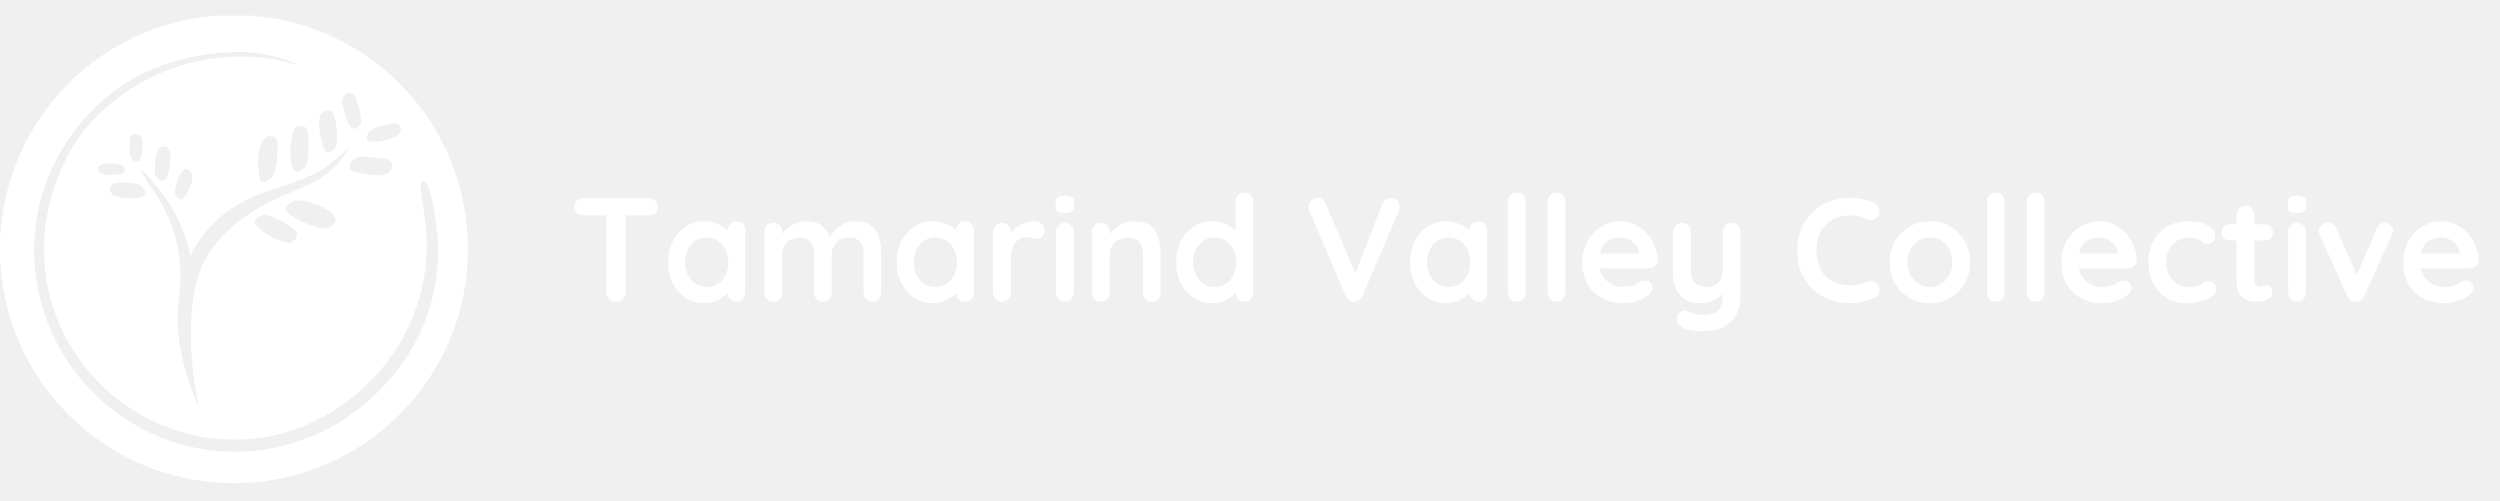
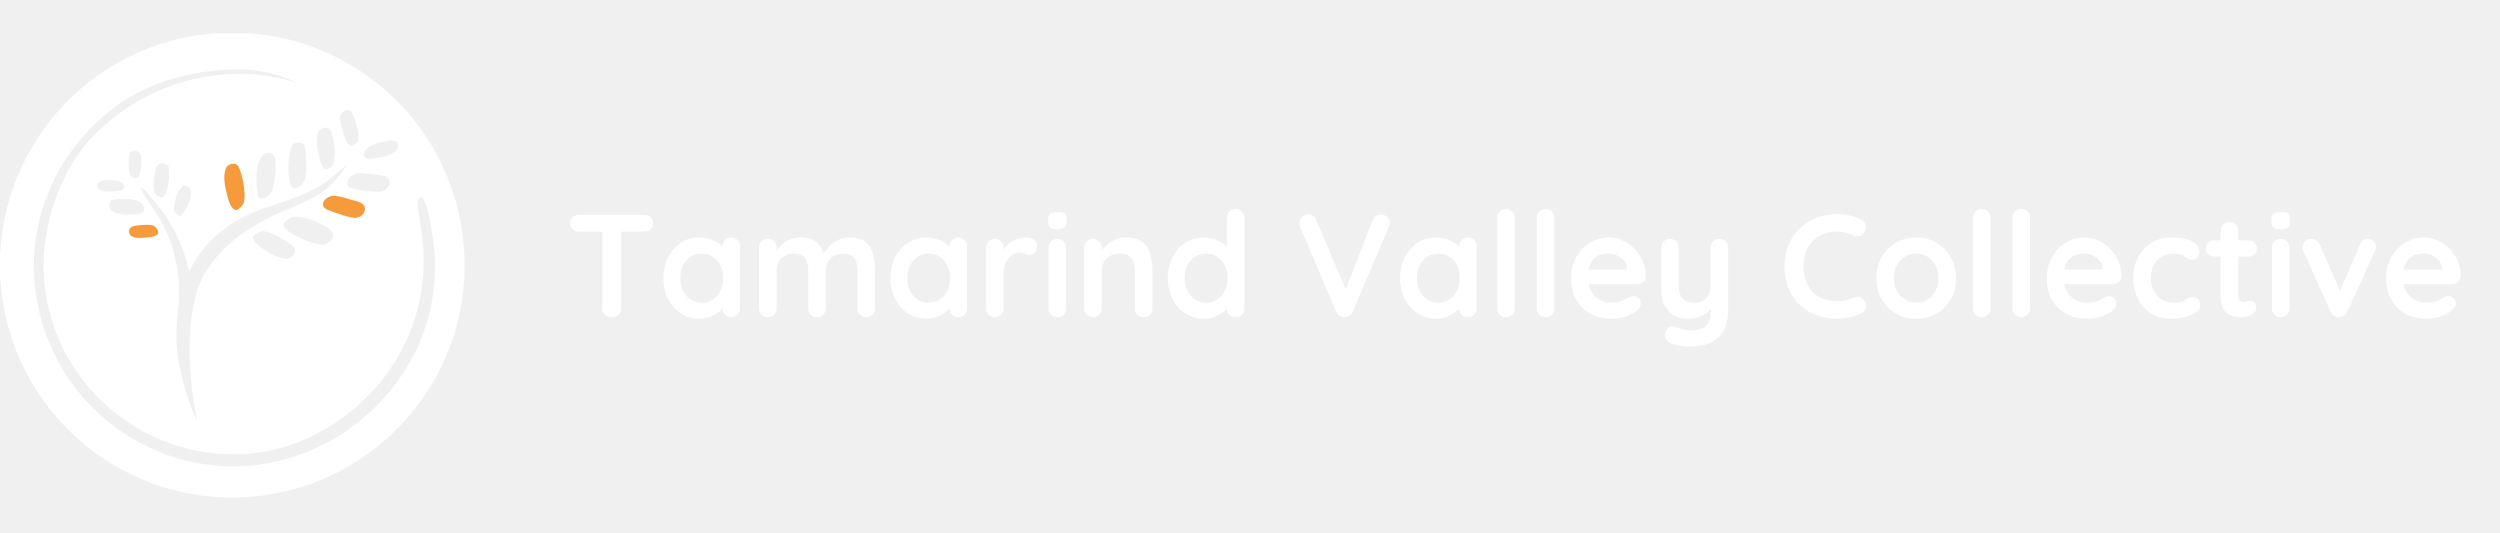
- <svg xmlns="http://www.w3.org/2000/svg" width="1278.42" height="255.77" viewBox="0 0 1278.42 255.77">
-   <g transform="translate(0 8.00) scale(0.234375)">
+ <svg xmlns="http://www.w3.org/2000/svg" width="300.43" height="63.95" viewBox="0 0 300.43 63.95">
+   <g transform="translate(0 4.00) scale(0.054688)">
    <path fill="#FFFFFF" transform="matrix(1.47338 0 0 1.47406 0 3.05176e-05)" d="M316.103 0L376.602 0C379.765 1.113 386.51 1.479 390.022 1.842C393.973 2.27 397.911 2.807 401.833 3.451C416.904 5.84 431.799 9.231 446.419 13.601C535.829 40.609 610.597 102.483 653.858 185.262C696.264 267.101 704.567 362.394 676.954 450.334C649.125 537.46 588.119 610.131 507.131 652.629C424.631 695.557 328.411 703.783 239.822 675.482C151.901 646.849 78.968 584.441 37.084 502.004C21.009 470.236 9.979 436.159 4.391 400.997C3.241 393.934 2.307 386.838 1.591 379.718C1.295 376.477 0.833 365.922 0 363.286L0 327.28C0.885 324.494 1.456 314.049 1.795 310.571C2.552 302.594 3.61 294.649 4.968 286.752C12.027 245.075 26.717 205.059 48.301 168.714C93.956 91.671 167.687 35.315 254.01 11.479C267.394 7.747 281.005 4.878 294.757 2.889C300.948 1.982 310.382 1.603 316.103 0ZM628.516 295.901C640.273 370.693 621.55 447.076 576.538 507.952C564.959 523.847 555.265 534.709 541.078 548.087C499.615 587.183 446.607 615.542 390.083 624.377C317.031 635.524 242.53 617.419 182.741 573.99C176.664 569.549 169.388 564.134 163.687 559.246C112.279 515.365 78.369 454.457 68.147 387.644C56.827 314.812 77.051 235.284 120.012 175.435C129.454 162.28 141.177 150.447 153.186 139.611C196.702 99.944 250.815 73.792 308.932 64.341C354.666 57.297 397.463 59.556 441.57 73.465C438.135 70.993 430.86 68.298 426.653 66.731C401.646 57.444 375.088 53.046 348.422 53.778C341.182 54.152 333.969 54.519 326.77 55.099C268.246 59.809 210.176 78.751 163.812 115.54C149.884 126.591 136.999 139.322 125.03 152.58C74.118 209.426 47.468 283.937 50.78 360.178C54.471 440.604 90.386 516.158 150.426 569.797C208.719 622.015 285.245 649.151 363.411 645.318C443.979 640.268 519.283 603.573 572.908 543.232C616.406 494.588 642.42 437.288 647.74 372.109C648.857 359.292 649.103 346.413 648.476 333.562C647.575 317.749 640.724 255.968 629.806 245.84C629.052 245.14 628.244 244.647 627.177 244.704C626.088 244.762 625.238 245.303 624.586 246.15C623.395 247.695 623.044 249.936 622.978 251.831C622.699 259.86 624.586 268.686 625.808 276.612C626.798 283.038 627.606 289.467 628.516 295.901ZM282.095 355.536C273.943 315.688 255.317 279.771 229.036 248.93C223.498 242.431 216.783 232.703 209.224 228.853C213.354 241.924 228.449 260.051 236.046 272.585C257.916 308.666 268.775 351.848 266.952 393.993C266.77 398.215 266.518 403.938 265.934 407.963C264.482 421.56 262.944 435.26 263.023 448.931C263.217 482.277 270.594 515.458 281.592 546.828C285.345 557.531 288.694 566.97 293.933 577.103C281.955 517.768 276.177 442.745 293.823 384.222C304.885 347.536 337.29 313.765 368.916 293.394C384.805 283.185 401.479 274.254 418.78 266.683C456.081 250.255 484.554 242.527 509.54 207.328C510.988 205.288 516.693 198.385 516.366 196.436C501.052 209.676 486.649 222.802 468.576 232.379C444.31 245.239 418.019 252.203 392.22 261.375C343.944 278.536 304.258 308.407 282.095 355.536ZM202.172 269.938C207.616 269.151 215.95 268.504 214.879 260.874C214.371 257.257 211.493 253.6 208.478 251.603C199.967 246.472 185.747 246.692 176.144 247.21C173.082 247.32 167.136 247.306 165.355 250.419C153.426 271.274 191.544 271.095 202.172 269.938ZM516.446 114.467C499.992 119.787 509.215 136.574 511.744 148.631C512.804 153.684 518.535 168.19 525.119 167.591C528.041 166.224 533.741 163.319 534.246 159.731C535.958 147.552 530.881 132.298 526.339 120.965C524.395 116.114 521.233 114.46 516.446 114.467ZM483.275 314.896C490.362 313.113 499.015 307.046 496.429 298.672C494.071 291.039 482.116 286.197 475.663 282.645C464.476 277.191 449.092 273.035 436.707 273.543C432.278 274.981 420.905 281.937 423.402 287.312C427.441 296.004 441.367 301.793 449.67 306.001C458.797 310.234 473.637 315.705 483.275 314.896ZM241.557 244.765C251.105 241.848 253.657 209.312 251.848 200.248C251.029 196.142 244.343 193.572 240.47 193.462C237.324 194.549 235.233 195.334 233.868 198.698C230.942 205.91 229.996 213.989 229.362 221.704C228.432 233.009 228.242 242.057 241.557 244.765ZM553.431 186.758C563.674 185.957 583.22 182.94 590.463 175.105C596.513 168.56 594.035 157.981 582.66 159.944C570.794 161.557 542.28 165.655 543.003 181.879C543.204 186.374 549.927 187.226 553.431 186.758ZM426.37 336.429C436.06 336.552 445.9 324.153 435.423 316.127C424.515 307.77 404.869 295.466 391.094 294.987C387.343 295.796 374.668 301.311 377.213 306.231C382.225 315.917 395.682 324.198 405 329.29C412.611 333.249 418.861 334.798 426.37 336.429ZM269.732 272.343C276.801 264.545 291.45 240.591 281.407 229.534C280.362 228.384 275.705 226.594 274.033 226.597C265.794 232.538 261.521 246.335 259.683 255.909C259.116 258.862 258.703 264.125 260.612 266.501C262.408 268.735 266.175 271.734 268.944 272.55L269.732 272.343ZM202.95 216.15C203.959 216.04 205.795 215.875 206.374 214.868C211.054 206.724 210.981 195.57 210.656 186.455C210.441 180.426 207.072 174.347 200.21 174.853C196.354 175.458 193.874 176.505 193.001 180.61C191.317 188.538 191.397 197.166 192.514 205.166C193.42 211.658 196.339 215.308 202.95 216.15ZM175.026 234.888C179.433 234.404 185.199 233.802 184.931 227.755C184.837 225.636 183.092 223.449 181.458 222.275C176.484 218.607 161.303 218.327 155.263 219.01C147.146 220.046 140.459 226.579 148.99 232.91C154.376 236.907 168.478 235.982 175.026 234.888ZM484.289 140.511C481.2 141.452 476.362 143.057 474.894 146.36C469.678 158.104 474.255 177.665 477.438 189.848C478.388 193.481 481.063 200.463 484.28 202.232C485.28 202.782 486.504 202.522 487.636 202.394C490.99 200.887 496.084 198.643 497.147 194.68C501.388 178.866 498.869 160.537 493.491 145.215C492.152 141.4 487.818 140.523 484.289 140.511ZM534.023 208.792C527.321 210.022 524.174 211.236 519.97 216.91C516.965 220.968 516.422 227.355 521.664 229.556C533.364 234.468 553.753 236.295 566.13 236.32C571.236 235.727 574.879 233.81 578.221 229.765C582.181 224.971 582.21 218.205 577.089 214.222C575.581 213.049 572.458 212.342 570.573 211.915C565.216 211.007 559.436 210.602 553.999 210.086C547.825 209.5 540.122 208.164 534.023 208.792ZM444.354 163.009C441.551 163.377 437.942 163.962 436.233 166.534C433.914 170.024 432.881 175.049 432.107 179.126C429.826 191.141 429.154 203.432 431.172 215.555C431.891 219.875 433.204 227.456 436.965 230.419C438.545 231.512 440.643 230.981 442.409 230.626C447.982 228.214 451.731 224.549 453.997 218.879C455.418 215.324 456.092 211.487 456.464 207.692C457.181 200.38 457.142 174.257 454.518 168.452C453.497 166.196 451.633 164.615 449.308 163.798C447.844 163.283 445.916 162.98 444.354 163.009ZM398.101 178.257C378.604 185.316 381.25 225.015 384.736 241.622C385.752 246.463 390.234 247.393 394.335 245.651C400.713 242.191 404.954 238.684 406.802 231.249C410.042 218.22 411.603 204.297 410.809 190.876C410.286 182.034 407.251 177.85 398.101 178.257Z" />
-     <path fill="#FFFFFF" transform="matrix(1.47338 0 0 1.47406 0 3.05176e-05)" d="M345.334 194.531C354.822 193.597 355.855 198.129 358.567 206.109C363.319 220.091 365.698 235.426 364.227 250.153C363.699 255.434 357.869 260.335 353.847 263.259C345.919 265.616 341.021 250.239 339.602 244.559C336.197 230.925 331.829 215.234 336.7 201.515C338.025 197.781 341.906 195.839 345.334 194.531Z" />
-     <path fill="#FFFFFF" transform="matrix(1.47338 0 0 1.47406 0 3.05176e-05)" d="M494.777 242.431C506.518 241.785 517.534 246.537 528.488 249.42C536.867 251.626 546.856 254.435 543.702 265.024C541.556 272.229 537.186 273.477 530.745 275.122C521.757 275.61 497.091 266.657 488.28 263.018C485.86 261.919 482.565 260.07 481.913 257.227C480.132 249.46 488.476 244.052 494.777 242.431Z" />
-     <path fill="#FFFFFF" transform="matrix(1.47338 0 0 1.47406 0 3.05176e-05)" d="M211.903 285.883C216.7 285.557 227.825 284.76 231.199 288.182C245.661 302.849 224.298 303.846 216.348 304.62C209.902 305.493 201.624 305.802 195.793 302.127C192.121 299.813 191.429 293.469 193.992 290.388C197.273 286.442 207.016 286.284 211.903 285.883Z" />
+     <path fill="#F79A3C" transform="matrix(1.47338 0 0 1.47406 0 3.05176e-05)" d="M345.334 194.531C354.822 193.597 355.855 198.129 358.567 206.109C363.319 220.091 365.698 235.426 364.227 250.153C363.699 255.434 357.869 260.335 353.847 263.259C345.919 265.616 341.021 250.239 339.602 244.559C336.197 230.925 331.829 215.234 336.7 201.515C338.025 197.781 341.906 195.839 345.334 194.531Z" />
+     <path fill="#F79A3C" transform="matrix(1.47338 0 0 1.47406 0 3.05176e-05)" d="M494.777 242.431C506.518 241.785 517.534 246.537 528.488 249.42C536.867 251.626 546.856 254.435 543.702 265.024C541.556 272.229 537.186 273.477 530.745 275.122C521.757 275.61 497.091 266.657 488.28 263.018C485.86 261.919 482.565 260.07 481.913 257.227C480.132 249.46 488.476 244.052 494.777 242.431Z" />
+     <path fill="#F79A3C" transform="matrix(1.47338 0 0 1.47406 0 3.05176e-05)" d="M211.903 285.883C216.7 285.557 227.825 284.76 231.199 288.182C245.661 302.849 224.298 303.846 216.348 304.62C209.902 305.493 201.624 305.802 195.793 302.127C192.121 299.813 191.429 293.469 193.992 290.388C197.273 286.442 207.016 286.284 211.903 285.883Z" />
  </g>
-   <g fill="#FFFFFF" transform="translate(291.43 154.28) scale(0.075429 -0.075429)">
+   <g fill="#FFFFFF" transform="translate(68.00 38.13) scale(0.0176 -0.0176)">
    <path d="M312 0Q284 0 266.0 17.5Q248 35 248 61V641H378V61Q378 35 359.5 17.5Q341 0 312 0ZM91 585Q65 585 47.5 601.0Q30 617 30 643Q30 669 47.5 684.5Q65 700 91 700H535Q561 700 578.5 684.0Q596 668 596 642Q596 616 578.5 600.5Q561 585 535 585Z" transform="translate(0 0)" />
    <path d="M503 545Q529 545 546.0 528.0Q563 511 563 484V61Q563 35 546.0 17.5Q529 0 503 0Q477 0 460.0 17.5Q443 35 443 61V110L465 101Q465 88 451.0 69.5Q437 51 413.0 33.0Q389 15 356.5 2.5Q324 -10 286 -10Q217 -10 161.0 25.5Q105 61 72.5 123.5Q40 186 40 267Q40 349 72.5 411.5Q105 474 160.0 509.5Q215 545 282 545Q325 545 361.0 532.0Q397 519 423.5 499.0Q450 479 464.5 458.5Q479 438 479 424L443 411V484Q443 510 460.0 527.5Q477 545 503 545ZM301 100Q345 100 378.0 122.0Q411 144 429.5 182.0Q448 220 448 267Q448 315 429.5 353.0Q411 391 378.0 413.0Q345 435 301 435Q258 435 225.0 413.0Q192 391 173.5 353.0Q155 315 155 267Q155 220 173.5 182.0Q192 144 225.0 122.0Q258 100 301 100Z" transform="translate(626 0)" />
    <path d="M346 545Q426 545 464.0 506.5Q502 468 514 407L497 416L505 432Q517 455 542.0 481.5Q567 508 602.5 526.5Q638 545 682 545Q754 545 791.5 514.0Q829 483 843.0 431.5Q857 380 857 317V61Q857 35 840.0 17.5Q823 0 797 0Q771 0 754.0 17.5Q737 35 737 61V317Q737 350 729.0 376.5Q721 403 700.0 419.0Q679 435 640 435Q602 435 575.0 419.0Q548 403 534.5 376.5Q521 350 521 317V61Q521 35 504.0 17.5Q487 0 461 0Q435 0 418.0 17.5Q401 35 401 61V317Q401 350 393.0 376.5Q385 403 364.0 419.0Q343 435 304 435Q266 435 239.0 419.0Q212 403 198.5 376.5Q185 350 185 317V61Q185 35 168.0 17.5Q151 0 125 0Q99 0 82.0 17.5Q65 35 65 61V474Q65 500 82.0 517.5Q99 535 125 535Q151 535 168.0 517.5Q185 500 185 474V431L170 434Q179 451 195.0 470.5Q211 490 234.0 507.0Q257 524 285.0 534.5Q313 545 346 545Z" transform="translate(1254 0)" />
    <path d="M503 545Q529 545 546.0 528.0Q563 511 563 484V61Q563 35 546.0 17.5Q529 0 503 0Q477 0 460.0 17.5Q443 35 443 61V110L465 101Q465 88 451.0 69.5Q437 51 413.0 33.0Q389 15 356.5 2.5Q324 -10 286 -10Q217 -10 161.0 25.5Q105 61 72.5 123.5Q40 186 40 267Q40 349 72.5 411.5Q105 474 160.0 509.5Q215 545 282 545Q325 545 361.0 532.0Q397 519 423.5 499.0Q450 479 464.5 458.5Q479 438 479 424L443 411V484Q443 510 460.0 527.5Q477 545 503 545ZM301 100Q345 100 378.0 122.0Q411 144 429.5 182.0Q448 220 448 267Q448 315 429.5 353.0Q411 391 378.0 413.0Q345 435 301 435Q258 435 225.0 413.0Q192 391 173.5 353.0Q155 315 155 267Q155 220 173.5 182.0Q192 144 225.0 122.0Q258 100 301 100Z" transform="translate(2176 0)" />
    <path d="M125 0Q99 0 82.0 17.5Q65 35 65 61V474Q65 500 82.0 517.5Q99 535 125 535Q151 535 168.0 517.5Q185 500 185 474V380L178 447Q189 471 206.5 489.5Q224 508 246.0 520.5Q268 533 293.0 539.0Q318 545 343 545Q373 545 393.5 528.0Q414 511 414 488Q414 455 397.0 440.5Q380 426 360 426Q341 426 325.5 433.0Q310 440 290 440Q272 440 253.5 431.5Q235 423 219.5 405.0Q204 387 194.5 360.5Q185 334 185 298V61Q185 35 168.0 17.5Q151 0 125 0Z" transform="translate(2804 0)" />
    <path d="M178 61Q178 35 161.0 17.5Q144 0 118 0Q92 0 75.0 17.5Q58 35 58 61V474Q58 500 75.0 517.5Q92 535 118 535Q144 535 161.0 517.5Q178 500 178 474ZM117 600Q83 600 69.0 611.0Q55 622 55 650V669Q55 698 70.5 708.5Q86 719 118 719Q153 719 167.0 708.0Q181 697 181 669V650Q181 621 166.0 610.5Q151 600 117 600Z" transform="translate(3238 0)" />
    <path d="M351 545Q425 545 463.5 514.0Q502 483 516.5 431.5Q531 380 531 317V61Q531 35 514.0 17.5Q497 0 471 0Q445 0 428.0 17.5Q411 35 411 61V317Q411 350 402.5 376.5Q394 403 372.0 419.0Q350 435 309 435Q269 435 241.5 419.0Q214 403 199.5 376.5Q185 350 185 317V61Q185 35 168.0 17.5Q151 0 125 0Q99 0 82.0 17.5Q65 35 65 61V474Q65 500 82.0 517.5Q99 535 125 535Q151 535 168.0 517.5Q185 500 185 474V431L170 434Q179 451 196.0 470.5Q213 490 236.0 507.0Q259 524 288.0 534.5Q317 545 351 545Z" transform="translate(3474 0)" />
    <path d="M503 740Q529 740 546.0 723.0Q563 706 563 679V61Q563 35 546.0 17.5Q529 0 503 0Q477 0 460.0 17.5Q443 35 443 61V110L465 101Q465 88 451.0 69.5Q437 51 413.0 33.0Q389 15 356.5 2.5Q324 -10 286 -10Q217 -10 161.0 25.5Q105 61 72.5 123.5Q40 186 40 267Q40 349 72.5 411.5Q105 474 160.0 509.5Q215 545 282 545Q325 545 361.0 532.0Q397 519 423.5 499.0Q450 479 464.5 458.5Q479 438 479 424L443 411V679Q443 705 460.0 722.5Q477 740 503 740ZM301 100Q345 100 378.0 122.0Q411 144 429.5 182.0Q448 220 448 267Q448 315 429.5 353.0Q411 391 378.0 413.0Q345 435 301 435Q258 435 225.0 413.0Q192 391 173.5 353.0Q155 315 155 267Q155 220 173.5 182.0Q192 144 225.0 122.0Q258 100 301 100Z" transform="translate(4070 0)" />
    <path d="M586 702Q611 702 629.5 685.5Q648 669 648 644Q648 631 642 617L395 39Q386 19 369.5 9.5Q353 0 336 0Q320 1 305.0 10.5Q290 20 282 38L35 618Q32 624 31.0 630.5Q30 637 30 643Q30 672 51.0 687.5Q72 703 91 703Q129 703 146 664L365 149L330 148L531 664Q548 702 586 702Z" transform="translate(4978 0)" />
    <path d="M503 545Q529 545 546.0 528.0Q563 511 563 484V61Q563 35 546.0 17.5Q529 0 503 0Q477 0 460.0 17.5Q443 35 443 61V110L465 101Q465 88 451.0 69.5Q437 51 413.0 33.0Q389 15 356.5 2.5Q324 -10 286 -10Q217 -10 161.0 25.5Q105 61 72.5 123.5Q40 186 40 267Q40 349 72.5 411.5Q105 474 160.0 509.5Q215 545 282 545Q325 545 361.0 532.0Q397 519 423.5 499.0Q450 479 464.5 458.5Q479 438 479 424L443 411V484Q443 510 460.0 527.5Q477 545 503 545ZM301 100Q345 100 378.0 122.0Q411 144 429.5 182.0Q448 220 448 267Q448 315 429.5 353.0Q411 391 378.0 413.0Q345 435 301 435Q258 435 225.0 413.0Q192 391 173.5 353.0Q155 315 155 267Q155 220 173.5 182.0Q192 144 225.0 122.0Q258 100 301 100Z" transform="translate(5656 0)" />
    <path d="M195 61Q195 35 177.5 17.5Q160 0 134 0Q109 0 92.0 17.5Q75 35 75 61V679Q75 705 92.5 722.5Q110 740 136 740Q162 740 178.5 722.5Q195 705 195 679Z" transform="translate(6284 0)" />
    <path d="M195 61Q195 35 177.5 17.5Q160 0 134 0Q109 0 92.0 17.5Q75 35 75 61V679Q75 705 92.5 722.5Q110 740 136 740Q162 740 178.5 722.5Q195 705 195 679Z" transform="translate(6554 0)" />
    <path d="M317 -10Q232 -10 169.5 25.5Q107 61 73.5 122.0Q40 183 40 260Q40 350 76.5 413.5Q113 477 172.0 511.0Q231 545 297 545Q348 545 393.5 524.0Q439 503 474.0 466.5Q509 430 529.5 382.0Q550 334 550 280Q549 256 531.0 241.0Q513 226 489 226H107L77 326H444L422 306V333Q420 362 401.5 385.0Q383 408 355.5 421.5Q328 435 297 435Q267 435 241.0 427.0Q215 419 196.0 400.0Q177 381 166.0 349.0Q155 317 155 268Q155 214 177.5 176.5Q200 139 235.5 119.5Q271 100 311 100Q348 100 370.0 106.0Q392 112 405.5 120.5Q419 129 430 135Q448 144 464 144Q486 144 500.5 129.0Q515 114 515 94Q515 67 487 45Q461 23 414.0 6.5Q367 -10 317 -10Z" transform="translate(6824 0)" />
    <path d="M462 535Q488 535 505.0 517.5Q522 500 522 474V49Q522 -43 487.5 -97.5Q453 -152 395.0 -176.0Q337 -200 265 -200Q233 -200 197.0 -195.0Q161 -190 138 -180Q108 -167 96.5 -147.5Q85 -128 92 -106Q101 -77 121.0 -66.5Q141 -56 163 -64Q179 -69 205.0 -79.5Q231 -90 265 -90Q311 -90 341.5 -77.5Q372 -65 387.5 -35.5Q403 -6 403 45V112L424 88Q407 55 381.5 33.5Q356 12 321.0 1.0Q286 -10 241 -10Q188 -10 148.5 14.5Q109 39 87.0 82.5Q65 126 65 182V474Q65 500 82.0 517.5Q99 535 125 535Q151 535 168.0 517.5Q185 500 185 474V218Q185 153 213.5 126.5Q242 100 293 100Q328 100 352.0 113.5Q376 127 389.0 153.5Q402 180 402 218V474Q402 500 419.0 517.5Q436 535 462 535Z" transform="translate(7414 0)" />
    <path d="M565 666Q591 653 595.5 625.0Q600 597 581 574Q568 556 547.5 554.0Q527 552 506 562Q482 573 455.5 579.0Q429 585 400 585Q346 585 303.5 568.0Q261 551 231.0 519.5Q201 488 185.5 445.0Q170 402 170 350Q170 289 187.5 244.0Q205 199 236.0 169.0Q267 139 309.0 124.5Q351 110 400 110Q427 110 454.0 115.0Q481 120 506 133Q527 143 547.5 140.0Q568 137 582 119Q602 94 596.5 67.5Q591 41 566 29Q540 16 512.5 7.5Q485 -1 457.0 -5.5Q429 -10 400 -10Q328 -10 263.5 13.0Q199 36 148.5 81.0Q98 126 69.0 193.5Q40 261 40 350Q40 427 66.5 492.0Q93 557 141.5 604.5Q190 652 256.0 678.5Q322 705 400 705Q444 705 486.0 695.0Q528 685 565 666Z" transform="translate(8281 0)" />
    <path d="M584 267Q584 185 547.5 122.5Q511 60 449.5 25.0Q388 -10 312 -10Q236 -10 174.5 25.0Q113 60 76.5 122.5Q40 185 40 267Q40 349 76.5 411.5Q113 474 174.5 509.5Q236 545 312 545Q388 545 449.5 509.5Q511 474 547.5 411.5Q584 349 584 267ZM464 267Q464 318 443.5 355.5Q423 393 388.5 414.0Q354 435 312 435Q270 435 235.5 414.0Q201 393 180.5 355.5Q160 318 160 267Q160 217 180.5 179.5Q201 142 235.5 121.0Q270 100 312 100Q354 100 388.5 121.0Q423 142 443.5 179.5Q464 217 464 267Z" transform="translate(8908 0)" />
    <path d="M195 61Q195 35 177.5 17.5Q160 0 134 0Q109 0 92.0 17.5Q75 35 75 61V679Q75 705 92.5 722.5Q110 740 136 740Q162 740 178.5 722.5Q195 705 195 679Z" transform="translate(9532 0)" />
    <path d="M195 61Q195 35 177.5 17.5Q160 0 134 0Q109 0 92.0 17.5Q75 35 75 61V679Q75 705 92.5 722.5Q110 740 136 740Q162 740 178.5 722.5Q195 705 195 679Z" transform="translate(9802 0)" />
    <path d="M317 -10Q232 -10 169.5 25.5Q107 61 73.5 122.0Q40 183 40 260Q40 350 76.5 413.5Q113 477 172.0 511.0Q231 545 297 545Q348 545 393.5 524.0Q439 503 474.0 466.5Q509 430 529.5 382.0Q550 334 550 280Q549 256 531.0 241.0Q513 226 489 226H107L77 326H444L422 306V333Q420 362 401.5 385.0Q383 408 355.5 421.5Q328 435 297 435Q267 435 241.0 427.0Q215 419 196.0 400.0Q177 381 166.0 349.0Q155 317 155 268Q155 214 177.5 176.5Q200 139 235.5 119.5Q271 100 311 100Q348 100 370.0 106.0Q392 112 405.5 120.5Q419 129 430 135Q448 144 464 144Q486 144 500.5 129.0Q515 114 515 94Q515 67 487 45Q461 23 414.0 6.5Q367 -10 317 -10Z" transform="translate(10072 0)" />
    <path d="M303 545Q360 545 402.5 533.0Q445 521 468.5 499.5Q492 478 492 448Q492 428 480.0 410.5Q468 393 445 393Q429 393 418.5 397.5Q408 402 400.0 409.0Q392 416 381 422Q371 428 350.5 431.5Q330 435 320 435Q269 435 233.5 413.0Q198 391 179.0 353.5Q160 316 160 267Q160 219 179.5 181.5Q199 144 233.5 122.0Q268 100 313 100Q338 100 356.0 103.0Q374 106 386 112Q400 120 411.0 129.0Q422 138 444 138Q470 138 484.0 121.5Q498 105 498 81Q498 56 470.0 35.5Q442 15 396.5 2.5Q351 -10 298 -10Q219 -10 161.0 26.5Q103 63 71.5 126.0Q40 189 40 267Q40 349 73.5 411.5Q107 474 166.5 509.5Q226 545 303 545Z" transform="translate(10662 0)" />
    <path d="M71 525H308Q332 525 348.0 509.0Q364 493 364 469Q364 446 348.0 430.5Q332 415 308 415H71Q47 415 31.0 431.0Q15 447 15 471Q15 494 31.0 509.5Q47 525 71 525ZM178 650Q204 650 220.5 632.5Q237 615 237 589V144Q237 130 242.5 121.0Q248 112 257.5 108.0Q267 104 278 104Q290 104 300.0 108.5Q310 113 323 113Q337 113 348.5 100.0Q360 87 360 64Q360 36 329.5 18.0Q299 0 264 0Q243 0 217.5 3.5Q192 7 169.5 20.5Q147 34 132.0 62.0Q117 90 117 139V589Q117 615 134.5 632.5Q152 650 178 650Z" transform="translate(11182 0)" />
    <path d="M178 61Q178 35 161.0 17.5Q144 0 118 0Q92 0 75.0 17.5Q58 35 58 61V474Q58 500 75.0 517.5Q92 535 118 535Q144 535 161.0 517.5Q178 500 178 474ZM117 600Q83 600 69.0 611.0Q55 622 55 650V669Q55 698 70.5 708.5Q86 719 118 719Q153 719 167.0 708.0Q181 697 181 669V650Q181 621 166.0 610.5Q151 600 117 600Z" transform="translate(11591 0)" />
    <path d="M89 535Q108 535 124.0 525.5Q140 516 148 497L295 161L273 151L423 496Q440 536 476 534Q501 534 516.5 518.5Q532 503 532 480Q532 473 529.5 465.0Q527 457 524 450L337 38Q321 2 286 0Q267 -3 249.5 7.0Q232 17 223 38L37 450Q35 455 32.5 463.0Q30 471 30 482Q30 500 46.0 517.5Q62 535 89 535Z" transform="translate(11827 0)" />
    <path d="M317 -10Q232 -10 169.5 25.5Q107 61 73.5 122.0Q40 183 40 260Q40 350 76.5 413.5Q113 477 172.0 511.0Q231 545 297 545Q348 545 393.5 524.0Q439 503 474.0 466.5Q509 430 529.5 382.0Q550 334 550 280Q549 256 531.0 241.0Q513 226 489 226H107L77 326H444L422 306V333Q420 362 401.5 385.0Q383 408 355.5 421.5Q328 435 297 435Q267 435 241.0 427.0Q215 419 196.0 400.0Q177 381 166.0 349.0Q155 317 155 268Q155 214 177.5 176.5Q200 139 235.5 119.5Q271 100 311 100Q348 100 370.0 106.0Q392 112 405.5 120.5Q419 129 430 135Q448 144 464 144Q486 144 500.5 129.0Q515 114 515 94Q515 67 487 45Q461 23 414.0 6.5Q367 -10 317 -10Z" transform="translate(12389 0)" />
  </g>
</svg>
